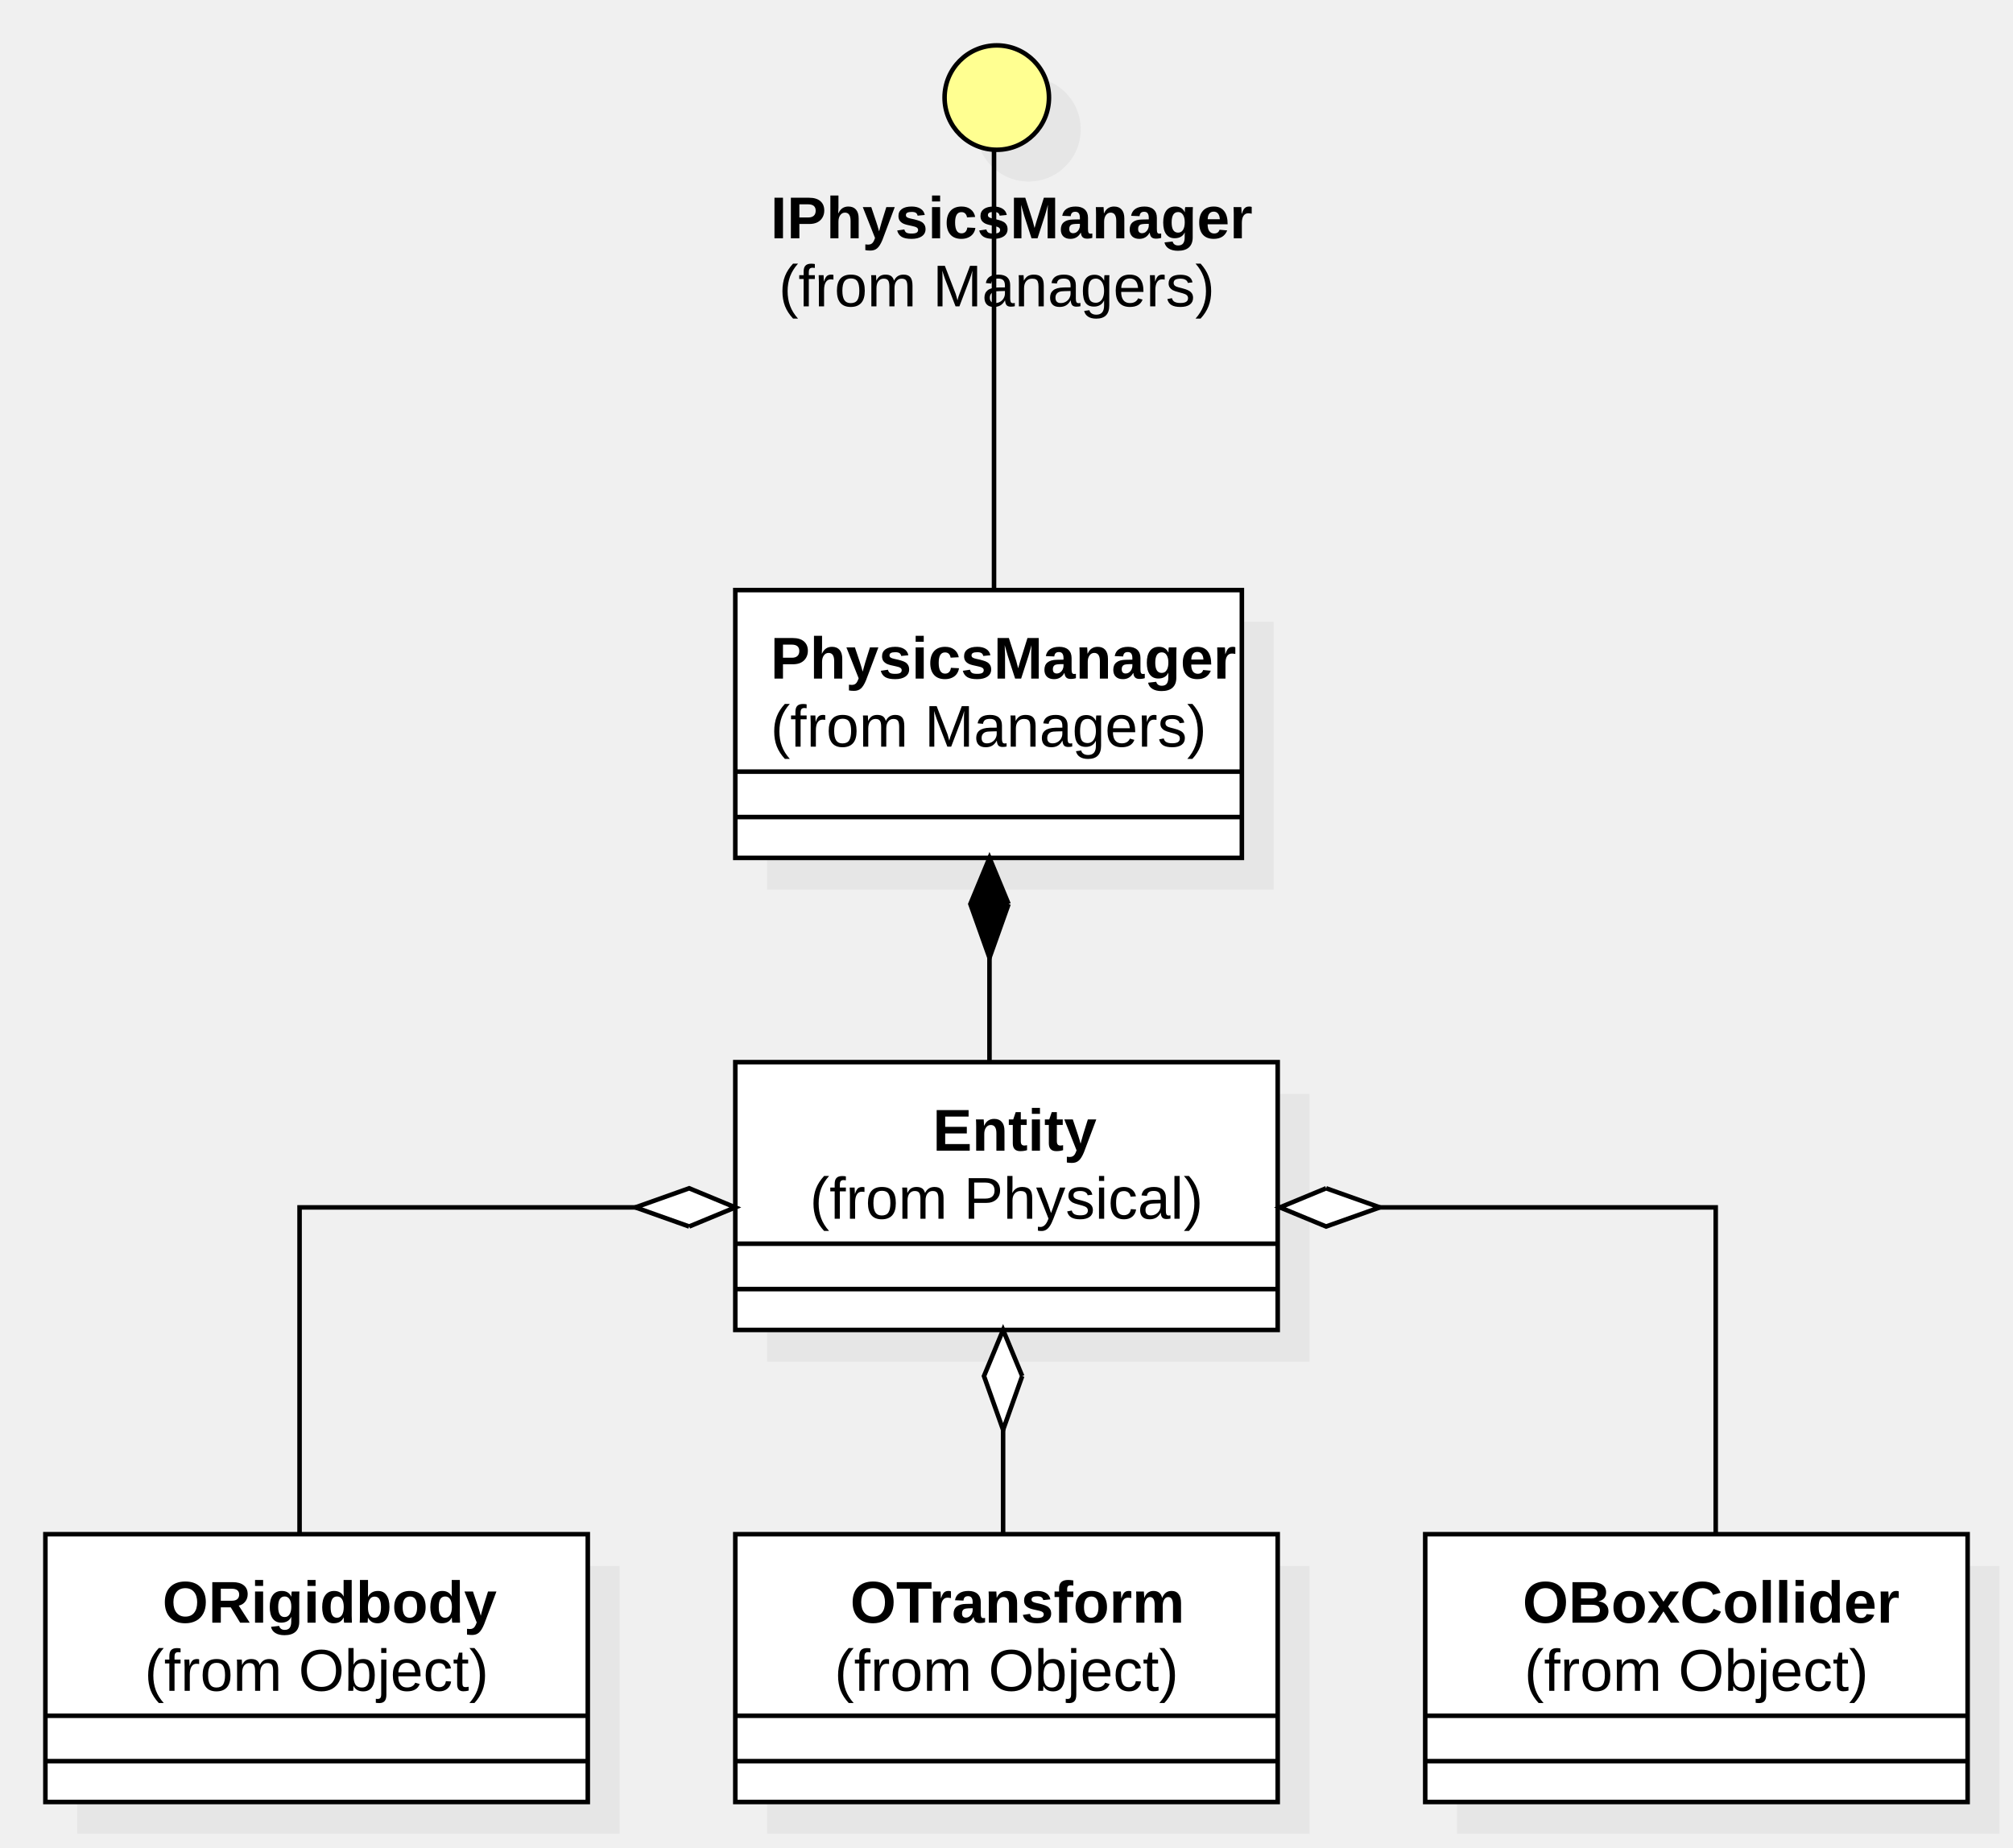
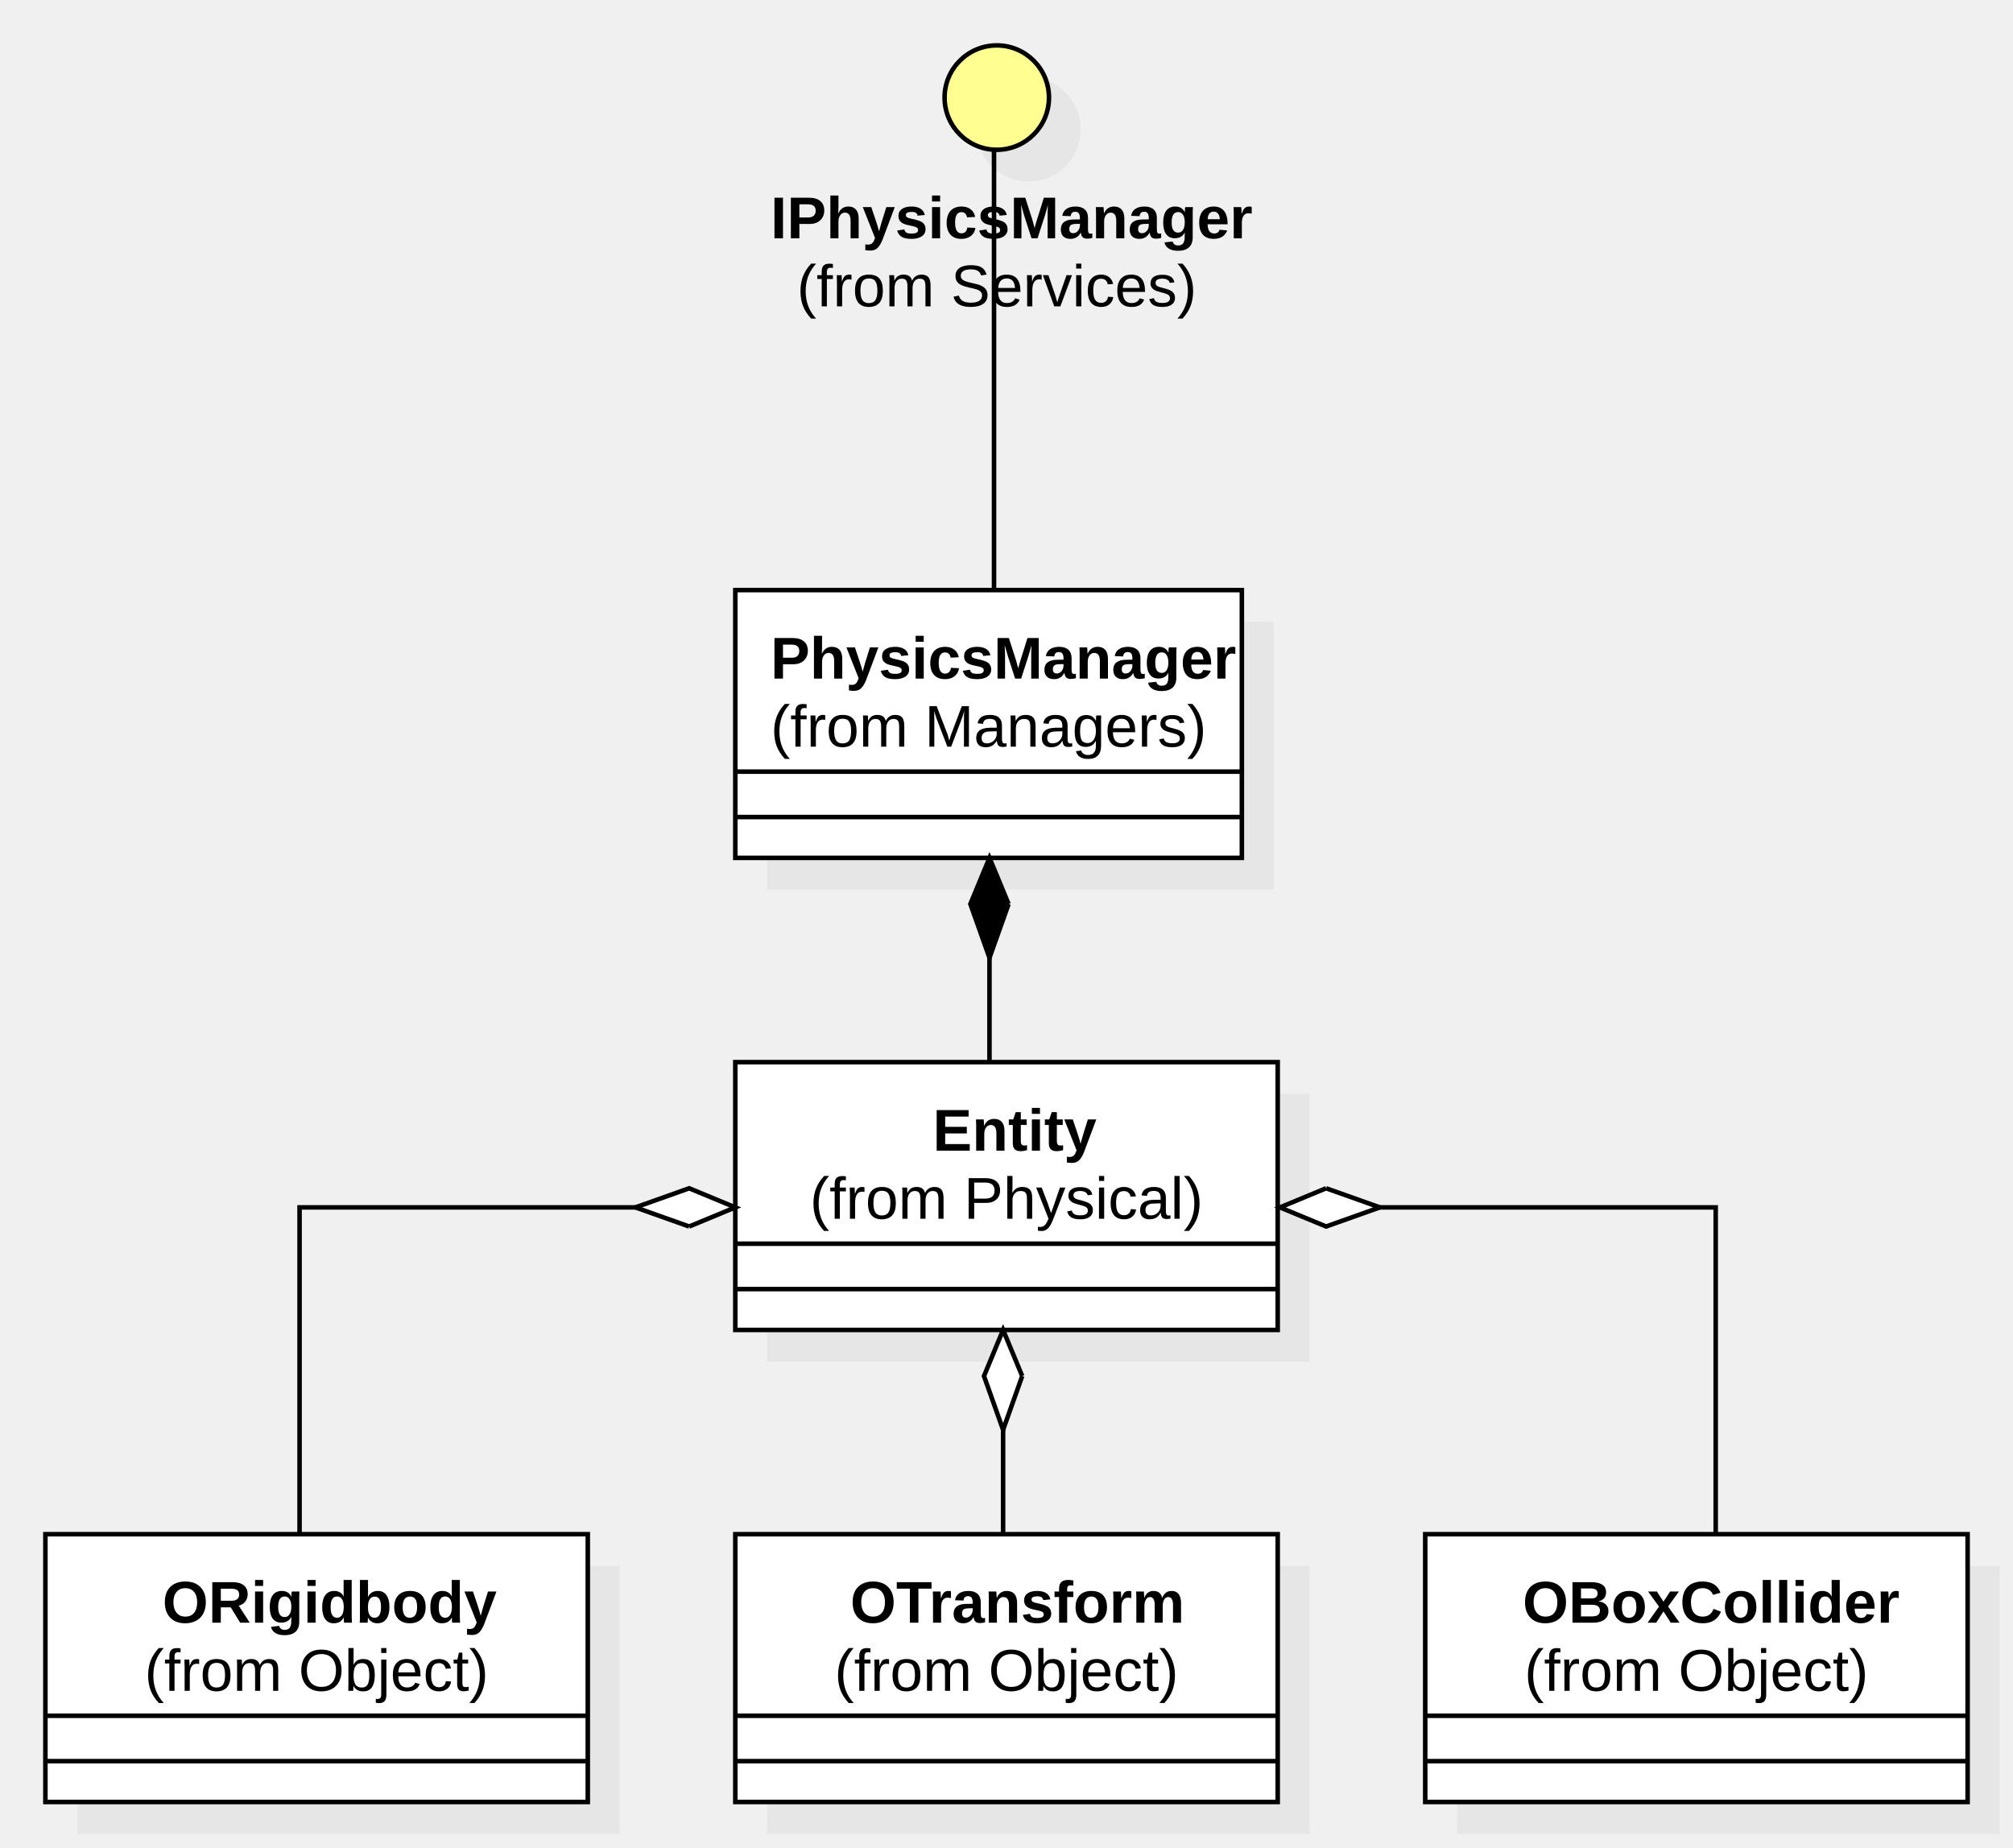
<svg xmlns="http://www.w3.org/2000/svg" version="1.1" width="443.5" height="407">
  <defs />
  <g>
    <g transform="translate(-30,-6) scale(1,1)">
      <rect fill="#C0C0C0" stroke="none" x="199" y="143" width="111.604" height="59" opacity="0.2" />
    </g>
    <g transform="translate(-30,-6) scale(1,1)">
      <rect fill="#ffffff" stroke="none" x="192" y="136" width="111.604" height="59" />
    </g>
    <g transform="translate(-30,-6) scale(1,1)">
      <path fill="none" stroke="#000000" d="M 192 136 L 303.604 136 L 303.604 195 L 192 195 L 192 136 Z Z" stroke-miterlimit="10" />
    </g>
    <g transform="translate(-30,-6) scale(1,1)">
      <path fill="none" stroke="#000000" d="M 192 176 L 303.604 176" stroke-miterlimit="10" />
    </g>
    <g transform="translate(-30,-6) scale(1,1)">
      <path fill="none" stroke="#000000" d="M 192 186 L 303.604 186" stroke-miterlimit="10" />
    </g>
    <g transform="translate(-30,-6) scale(1,1)">
      <g>
        <path fill="none" stroke="none" />
        <text fill="#000000" stroke="none" font-family="Arial" font-size="13px" font-style="normal" font-weight="bold" text-decoration="none" x="199.753" y="155.5">PhysicsManager</text>
      </g>
    </g>
    <g transform="translate(-30,-6) scale(1,1)">
      <g>
        <path fill="none" stroke="none" />
        <text fill="#000000" stroke="none" font-family="Arial" font-size="13px" font-style="normal" font-weight="normal" text-decoration="none" x="199.763" y="170.5">(from Managers)</text>
      </g>
    </g>
    <g transform="translate(-30,-6) scale(1,1)">
      <rect fill="#C0C0C0" stroke="none" x="351" y="351" width="119.5" height="59" opacity="0.2" />
    </g>
    <g transform="translate(-30,-6) scale(1,1)">
      <rect fill="#ffffff" stroke="none" x="344" y="344" width="119.5" height="59" />
    </g>
    <g transform="translate(-30,-6) scale(1,1)">
      <path fill="none" stroke="#000000" d="M 344 344 L 463.5 344 L 463.5 403 L 344 403 L 344 344 Z Z" stroke-miterlimit="10" />
    </g>
    <g transform="translate(-30,-6) scale(1,1)">
      <path fill="none" stroke="#000000" d="M 344 384 L 463.5 384" stroke-miterlimit="10" />
    </g>
    <g transform="translate(-30,-6) scale(1,1)">
      <path fill="none" stroke="#000000" d="M 344 394 L 463.5 394" stroke-miterlimit="10" />
    </g>
    <g transform="translate(-30,-6) scale(1,1)">
      <g>
        <path fill="none" stroke="none" />
        <text fill="#000000" stroke="none" font-family="Arial" font-size="13px" font-style="normal" font-weight="bold" text-decoration="none" x="365.458" y="363.5">OBoxCollider</text>
      </g>
    </g>
    <g transform="translate(-30,-6) scale(1,1)">
      <g>
        <path fill="none" stroke="none" />
        <text fill="#000000" stroke="none" font-family="Arial" font-size="13px" font-style="normal" font-weight="normal" text-decoration="none" x="365.829" y="378.5">(from Object)</text>
      </g>
    </g>
    <g transform="translate(-30,-6) scale(1,1)">
      <rect fill="#C0C0C0" stroke="none" x="47" y="351" width="119.5" height="59" opacity="0.2" />
    </g>
    <g transform="translate(-30,-6) scale(1,1)">
      <rect fill="#ffffff" stroke="none" x="40" y="344" width="119.5" height="59" />
    </g>
    <g transform="translate(-30,-6) scale(1,1)">
      <path fill="none" stroke="#000000" d="M 40 344 L 159.5 344 L 159.5 403 L 40 403 L 40 344 Z Z" stroke-miterlimit="10" />
    </g>
    <g transform="translate(-30,-6) scale(1,1)">
      <path fill="none" stroke="#000000" d="M 40 384 L 159.5 384" stroke-miterlimit="10" />
    </g>
    <g transform="translate(-30,-6) scale(1,1)">
      <path fill="none" stroke="#000000" d="M 40 394 L 159.5 394" stroke-miterlimit="10" />
    </g>
    <g transform="translate(-30,-6) scale(1,1)">
      <g>
        <path fill="none" stroke="none" />
        <text fill="#000000" stroke="none" font-family="Arial" font-size="13px" font-style="normal" font-weight="bold" text-decoration="none" x="65.787" y="363.5">ORigidbody</text>
      </g>
    </g>
    <g transform="translate(-30,-6) scale(1,1)">
      <g>
        <path fill="none" stroke="none" />
        <text fill="#000000" stroke="none" font-family="Arial" font-size="13px" font-style="normal" font-weight="normal" text-decoration="none" x="61.829" y="378.5">(from Object)</text>
      </g>
    </g>
    <g transform="translate(-30,-6) scale(1,1)">
      <rect fill="#C0C0C0" stroke="none" x="199" y="247" width="119.5" height="59" opacity="0.2" />
    </g>
    <g transform="translate(-30,-6) scale(1,1)">
      <rect fill="#ffffff" stroke="none" x="192" y="240" width="119.5" height="59" />
    </g>
    <g transform="translate(-30,-6) scale(1,1)">
      <path fill="none" stroke="#000000" d="M 192 240 L 311.5 240 L 311.5 299 L 192 299 L 192 240 Z Z" stroke-miterlimit="10" />
    </g>
    <g transform="translate(-30,-6) scale(1,1)">
      <path fill="none" stroke="#000000" d="M 192 280 L 311.5 280" stroke-miterlimit="10" />
    </g>
    <g transform="translate(-30,-6) scale(1,1)">
      <path fill="none" stroke="#000000" d="M 192 290 L 311.5 290" stroke-miterlimit="10" />
    </g>
    <g transform="translate(-30,-6) scale(1,1)">
      <g>
        <path fill="none" stroke="none" />
        <text fill="#000000" stroke="none" font-family="Arial" font-size="13px" font-style="normal" font-weight="bold" text-decoration="none" x="235.494" y="259.5">Entity</text>
      </g>
    </g>
    <g transform="translate(-30,-6) scale(1,1)">
      <g>
        <path fill="none" stroke="none" />
        <text fill="#000000" stroke="none" font-family="Arial" font-size="13px" font-style="normal" font-weight="normal" text-decoration="none" x="208.411" y="274.5">(from Physical)</text>
      </g>
    </g>
    <g transform="translate(-30,-6) scale(1,1)">
      <path fill="none" stroke="#000000" d="M 96 344 L 96 272 L 192 272" stroke-miterlimit="10" />
    </g>
    <g transform="translate(-30,-6) scale(1,1)">
      <path fill="#FFFFFF" stroke="none" d="M 181.837 276.21 L 192 272 L 181.837 267.79 L 170 272" />
    </g>
    <g transform="translate(-30,-6) scale(1,1)">
      <path fill="none" stroke="#000000" d="M 181.837 276.21 L 192 272 L 181.837 267.79 L 170 272 L 181.837 276.21" stroke-miterlimit="10" />
    </g>
    <g transform="translate(-30,-6) scale(1,1)">
      <path fill="none" stroke="#000000" d="M 408 344 L 408 272 L 312 272" stroke-miterlimit="10" />
    </g>
    <g transform="translate(-30,-6) scale(1,1)">
      <path fill="#FFFFFF" stroke="none" d="M 322.163 267.79 L 312 272 L 322.163 276.21 L 334 272" />
    </g>
    <g transform="translate(-30,-6) scale(1,1)">
      <path fill="none" stroke="#000000" d="M 322.163 267.79 L 312 272 L 322.163 276.21 L 334 272 L 322.163 267.79" stroke-miterlimit="10" />
    </g>
    <g transform="translate(-30,-6) scale(1,1)">
      <path fill="none" stroke="#000000" d="M 248 240 L 248 195" stroke-miterlimit="10" />
    </g>
    <g transform="translate(-30,-6) scale(1,1)">
      <path fill="#000000" stroke="none" d="M 252.21 205.163 L 248 195 L 243.79 205.163 L 248 217" />
    </g>
    <g transform="translate(-30,-6) scale(1,1)">
      <path fill="none" stroke="#000000" d="M 252.21 205.163 L 248 195 L 243.79 205.163 L 248 217 L 252.21 205.163" stroke-miterlimit="10" />
    </g>
    <g transform="translate(-30,-6) scale(1,1)">
      <path fill="#C0C0C0" stroke="none" d="M 245.108 34.5 C 245.108 28.149 250.256 23 256.608 23 C 262.959 23 268.108 28.149 268.108 34.5 C 268.108 40.851 262.959 46 256.608 46 C 250.256 46 245.108 40.851 245.108 34.5 Z" opacity="0.2" />
    </g>
    <g transform="translate(-30,-6) scale(1,1)">
      <path fill="#ffff91" stroke="none" d="M 238.108 27.5 C 238.108 21.149 243.256 16 249.608 16 C 255.959 16 261.108 21.149 261.108 27.5 C 261.108 33.851 255.959 39 249.608 39 C 243.256 39 238.108 33.851 238.108 27.5 Z" />
    </g>
    <g transform="translate(-30,-6) scale(1,1)">
      <path fill="none" stroke="#000000" d="M 238.108 27.5 C 238.108 21.149 243.256 16 249.608 16 C 255.959 16 261.108 21.149 261.108 27.5 C 261.108 33.851 255.959 39 249.608 39 C 243.256 39 238.108 33.851 238.108 27.5 Z" stroke-miterlimit="10" />
    </g>
    <g transform="translate(-30,-6) scale(1,1)">
      <g>
        <path fill="none" stroke="none" />
        <text fill="#000000" stroke="none" font-family="Arial" font-size="13px" font-style="normal" font-weight="bold" text-decoration="none" x="199.753" y="58.5">IPhysicsManager</text>
      </g>
    </g>
    <g transform="translate(-30,-6) scale(1,1)">
      <g>
        <path fill="none" stroke="none" />
-         <text fill="#000000" stroke="none" font-family="Arial" font-size="13px" font-style="normal" font-weight="normal" text-decoration="none" x="201.569" y="73.5">(from Managers)</text>
+         <text fill="#000000" stroke="none" font-family="Arial" font-size="13px" font-style="normal" font-weight="normal" text-decoration="none" x="205.549" y="73.5">(from Services)</text>
      </g>
    </g>
    <g transform="translate(-30,-6) scale(1,1)">
      <path fill="none" stroke="#000000" d="M 249 136 L 249 39" stroke-miterlimit="10" />
    </g>
    <g transform="translate(-30,-6) scale(1,1)">
      <rect fill="#C0C0C0" stroke="none" x="199" y="351" width="119.5" height="59" opacity="0.2" />
    </g>
    <g transform="translate(-30,-6) scale(1,1)">
      <rect fill="#ffffff" stroke="none" x="192" y="344" width="119.5" height="59" />
    </g>
    <g transform="translate(-30,-6) scale(1,1)">
      <path fill="none" stroke="#000000" d="M 192 344 L 311.5 344 L 311.5 403 L 192 403 L 192 344 Z Z" stroke-miterlimit="10" />
    </g>
    <g transform="translate(-30,-6) scale(1,1)">
      <path fill="none" stroke="#000000" d="M 192 384 L 311.5 384" stroke-miterlimit="10" />
    </g>
    <g transform="translate(-30,-6) scale(1,1)">
      <path fill="none" stroke="#000000" d="M 192 394 L 311.5 394" stroke-miterlimit="10" />
    </g>
    <g transform="translate(-30,-6) scale(1,1)">
      <g>
        <path fill="none" stroke="none" />
        <text fill="#000000" stroke="none" font-family="Arial" font-size="13px" font-style="normal" font-weight="bold" text-decoration="none" x="217.32" y="363.5">OTransform</text>
      </g>
    </g>
    <g transform="translate(-30,-6) scale(1,1)">
      <g>
        <path fill="none" stroke="none" />
        <text fill="#000000" stroke="none" font-family="Arial" font-size="13px" font-style="normal" font-weight="normal" text-decoration="none" x="213.829" y="378.5">(from Object)</text>
      </g>
    </g>
    <g transform="translate(-30,-6) scale(1,1)">
      <path fill="none" stroke="#000000" d="M 251 344 L 251 299" stroke-miterlimit="10" />
    </g>
    <g transform="translate(-30,-6) scale(1,1)">
      <path fill="#FFFFFF" stroke="none" d="M 255.21 309.163 L 251 299 L 246.79 309.163 L 251 321" />
    </g>
    <g transform="translate(-30,-6) scale(1,1)">
      <path fill="none" stroke="#000000" d="M 255.21 309.163 L 251 299 L 246.79 309.163 L 251 321 L 255.21 309.163" stroke-miterlimit="10" />
    </g>
  </g>
</svg>
